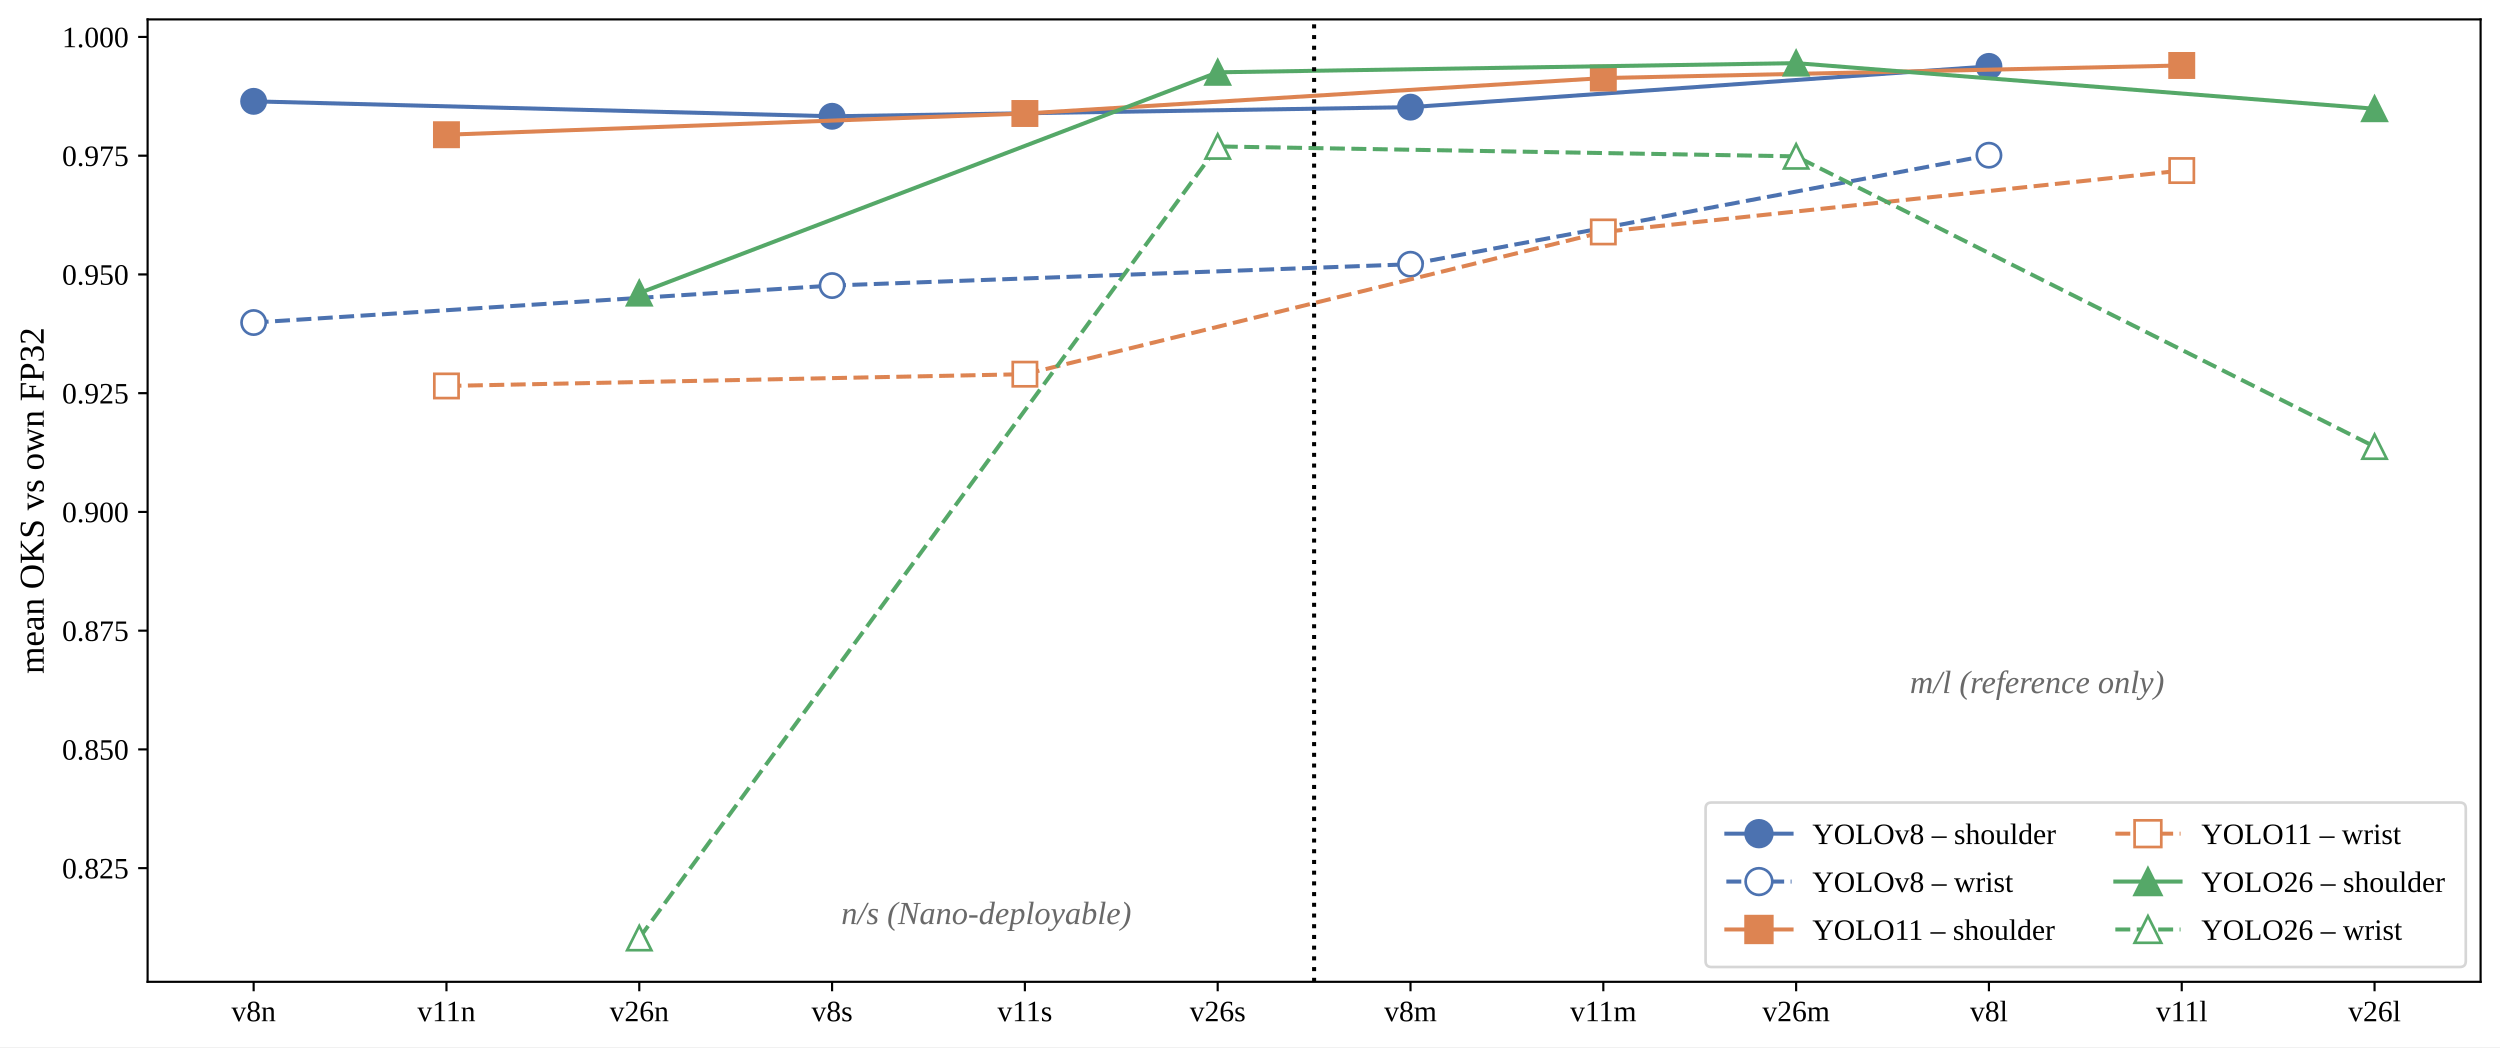
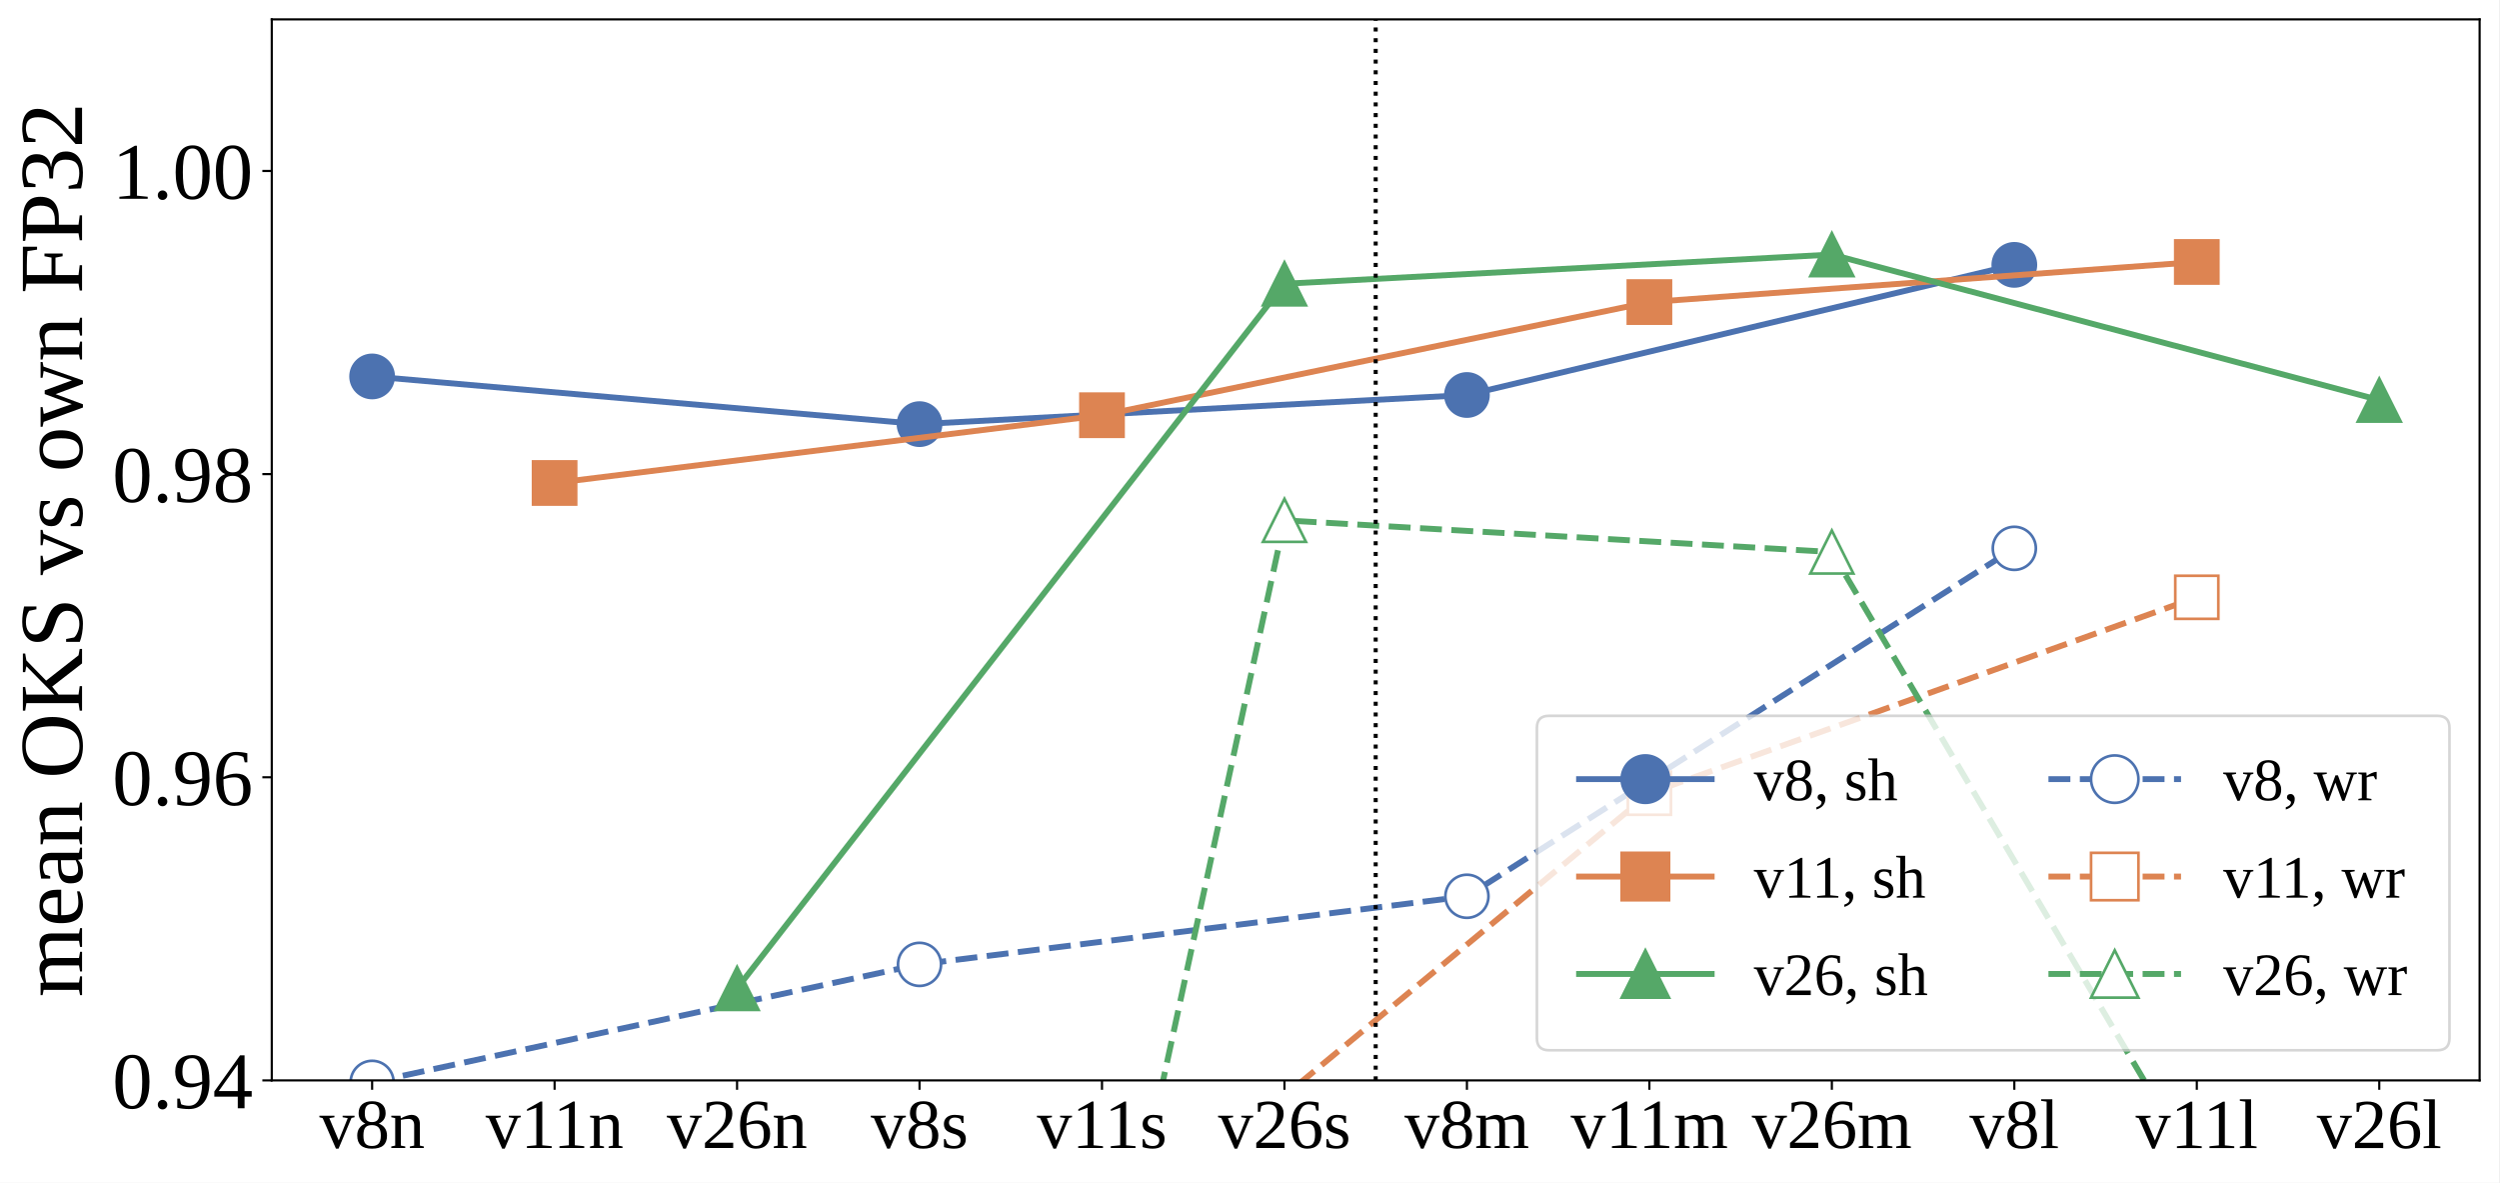
- <svg xmlns="http://www.w3.org/2000/svg" xmlns:xlink="http://www.w3.org/1999/xlink" width="927.63pt" height="388.518pt" viewBox="0 0 927.63 388.518" version="1.1">
+ <svg xmlns="http://www.w3.org/2000/svg" xmlns:xlink="http://www.w3.org/1999/xlink" width="928.481pt" height="439.227pt" viewBox="0 0 928.481 439.227" version="1.1">
  <defs>
    <style type="text/css">*{stroke-linejoin: round; stroke-linecap: butt}</style>
  </defs>
  <g id="figure_1">
    <g id="patch_1">
-       <path d="M 0 388.518  L 927.63 388.518  L 927.63 0  L 0 0  z " style="fill: #ffffff" />
+       <path d="M 0 439.227  L 928.481 439.227  L 928.481 0  L 0 0  z " style="fill: #ffffff" />
    </g>
    <g id="axes_1">
      <g id="patch_2">
-         <path d="M 54.769 364.306  L 920.43 364.306  L 920.43 7.2  L 54.769 7.2  z " style="fill: #ffffff" />
+         <path d="M 100.974 401.252  L 921.281 401.252  L 921.281 7.2  L 100.974 7.2  z " style="fill: #ffffff" />
      </g>
      <g id="matplotlib.axis_1">
        <g id="xtick_1">
          <g id="line2d_1">
            <defs>
-               <path id="m4a0e0782bc" d="M 0 0  L 0 3.5  " style="stroke: #000000; stroke-width: 0.8" />
+               <path id="m78ed66f712" d="M 0 0  L 0 3.5  " style="stroke: #000000; stroke-width: 0.8" />
            </defs>
            <g>
-               <use xlink:href="#m4a0e0782bc" x="94.118" y="364.306" style="stroke: #000000; stroke-width: 0.8" />
+               <use xlink:href="#m78ed66f712" x="138.26" y="401.252" style="stroke: #000000; stroke-width: 0.8" />
            </g>
          </g>
          <g id="text_1">
-             <text style="font-size: 11px; font-family: 'Times New Roman'; text-anchor: middle" x="94.118" y="378.933" transform="rotate(-0 94.11755 378.9329)">v8n</text>
+             <text style="font-size: 26.12px; font-family: 'Times New Roman'; text-anchor: middle" x="138.26" y="426.363" transform="rotate(-0 138.2605 426.3627)">v8n</text>
          </g>
        </g>
        <g id="xtick_2">
          <g id="line2d_2">
            <g>
-               <use xlink:href="#m4a0e0782bc" x="165.66" y="364.306" style="stroke: #000000; stroke-width: 0.8" />
+               <use xlink:href="#m78ed66f712" x="206.054" y="401.252" style="stroke: #000000; stroke-width: 0.8" />
            </g>
          </g>
          <g id="text_2">
-             <text style="font-size: 11px; font-family: 'Times New Roman'; text-anchor: middle" x="165.66" y="378.933" transform="rotate(-0 165.6598 378.9329)">v11n</text>
+             <text style="font-size: 26.12px; font-family: 'Times New Roman'; text-anchor: middle" x="206.054" y="426.363" transform="rotate(-0 206.0544 426.3627)">v11n</text>
          </g>
        </g>
        <g id="xtick_3">
          <g id="line2d_3">
            <g>
-               <use xlink:href="#m4a0e0782bc" x="237.202" y="364.306" style="stroke: #000000; stroke-width: 0.8" />
+               <use xlink:href="#m78ed66f712" x="273.848" y="401.252" style="stroke: #000000; stroke-width: 0.8" />
            </g>
          </g>
          <g id="text_3">
-             <text style="font-size: 11px; font-family: 'Times New Roman'; text-anchor: middle" x="237.202" y="378.933" transform="rotate(-0 237.202 378.9329)">v26n</text>
+             <text style="font-size: 26.12px; font-family: 'Times New Roman'; text-anchor: middle" x="273.848" y="426.363" transform="rotate(-0 273.8484 426.3627)">v26n</text>
          </g>
        </g>
        <g id="xtick_4">
          <g id="line2d_4">
            <g>
-               <use xlink:href="#m4a0e0782bc" x="308.744" y="364.306" style="stroke: #000000; stroke-width: 0.8" />
+               <use xlink:href="#m78ed66f712" x="341.642" y="401.252" style="stroke: #000000; stroke-width: 0.8" />
            </g>
          </g>
          <g id="text_4">
-             <text style="font-size: 11px; font-family: 'Times New Roman'; text-anchor: middle" x="308.744" y="378.933" transform="rotate(-0 308.7442 378.9329)">v8s</text>
+             <text style="font-size: 26.12px; font-family: 'Times New Roman'; text-anchor: middle" x="341.642" y="426.363" transform="rotate(-0 341.6423 426.3627)">v8s</text>
          </g>
        </g>
        <g id="xtick_5">
          <g id="line2d_5">
            <g>
-               <use xlink:href="#m4a0e0782bc" x="380.286" y="364.306" style="stroke: #000000; stroke-width: 0.8" />
+               <use xlink:href="#m78ed66f712" x="409.436" y="401.252" style="stroke: #000000; stroke-width: 0.8" />
            </g>
          </g>
          <g id="text_5">
-             <text style="font-size: 11px; font-family: 'Times New Roman'; text-anchor: middle" x="380.286" y="378.933" transform="rotate(-0 380.2864 378.9329)">v11s</text>
+             <text style="font-size: 26.12px; font-family: 'Times New Roman'; text-anchor: middle" x="409.436" y="426.363" transform="rotate(-0 409.4363 426.3627)">v11s</text>
          </g>
        </g>
        <g id="xtick_6">
          <g id="line2d_6">
            <g>
-               <use xlink:href="#m4a0e0782bc" x="451.829" y="364.306" style="stroke: #000000; stroke-width: 0.8" />
+               <use xlink:href="#m78ed66f712" x="477.23" y="401.252" style="stroke: #000000; stroke-width: 0.8" />
            </g>
          </g>
          <g id="text_6">
-             <text style="font-size: 11px; font-family: 'Times New Roman'; text-anchor: middle" x="451.829" y="378.933" transform="rotate(-0 451.8286 378.9329)">v26s</text>
+             <text style="font-size: 26.12px; font-family: 'Times New Roman'; text-anchor: middle" x="477.23" y="426.363" transform="rotate(-0 477.2302 426.3627)">v26s</text>
          </g>
        </g>
        <g id="xtick_7">
          <g id="line2d_7">
            <g>
-               <use xlink:href="#m4a0e0782bc" x="523.371" y="364.306" style="stroke: #000000; stroke-width: 0.8" />
+               <use xlink:href="#m78ed66f712" x="545.024" y="401.252" style="stroke: #000000; stroke-width: 0.8" />
            </g>
          </g>
          <g id="text_7">
-             <text style="font-size: 11px; font-family: 'Times New Roman'; text-anchor: middle" x="523.371" y="378.933" transform="rotate(-0 523.3708 378.9329)">v8m</text>
+             <text style="font-size: 26.12px; font-family: 'Times New Roman'; text-anchor: middle" x="545.024" y="426.363" transform="rotate(-0 545.0242 426.3627)">v8m</text>
          </g>
        </g>
        <g id="xtick_8">
          <g id="line2d_8">
            <g>
-               <use xlink:href="#m4a0e0782bc" x="594.913" y="364.306" style="stroke: #000000; stroke-width: 0.8" />
+               <use xlink:href="#m78ed66f712" x="612.818" y="401.252" style="stroke: #000000; stroke-width: 0.8" />
            </g>
          </g>
          <g id="text_8">
-             <text style="font-size: 11px; font-family: 'Times New Roman'; text-anchor: middle" x="594.913" y="378.933" transform="rotate(-0 594.913 378.9329)">v11m</text>
+             <text style="font-size: 26.12px; font-family: 'Times New Roman'; text-anchor: middle" x="612.818" y="426.363" transform="rotate(-0 612.8181 426.3627)">v11m</text>
          </g>
        </g>
        <g id="xtick_9">
          <g id="line2d_9">
            <g>
-               <use xlink:href="#m4a0e0782bc" x="666.455" y="364.306" style="stroke: #000000; stroke-width: 0.8" />
+               <use xlink:href="#m78ed66f712" x="680.612" y="401.252" style="stroke: #000000; stroke-width: 0.8" />
            </g>
          </g>
          <g id="text_9">
-             <text style="font-size: 11px; font-family: 'Times New Roman'; text-anchor: middle" x="666.455" y="378.933" transform="rotate(-0 666.4552 378.9329)">v26m</text>
+             <text style="font-size: 26.12px; font-family: 'Times New Roman'; text-anchor: middle" x="680.612" y="426.363" transform="rotate(-0 680.6121 426.3627)">v26m</text>
          </g>
        </g>
        <g id="xtick_10">
          <g id="line2d_10">
            <g>
-               <use xlink:href="#m4a0e0782bc" x="737.997" y="364.306" style="stroke: #000000; stroke-width: 0.8" />
+               <use xlink:href="#m78ed66f712" x="748.406" y="401.252" style="stroke: #000000; stroke-width: 0.8" />
            </g>
          </g>
          <g id="text_10">
-             <text style="font-size: 11px; font-family: 'Times New Roman'; text-anchor: middle" x="737.997" y="378.944" transform="rotate(-0 737.9974 378.9441)">v8l</text>
+             <text style="font-size: 26.12px; font-family: 'Times New Roman'; text-anchor: middle" x="748.406" y="426.389" transform="rotate(-0 748.406 426.3892)">v8l</text>
          </g>
        </g>
        <g id="xtick_11">
          <g id="line2d_11">
            <g>
-               <use xlink:href="#m4a0e0782bc" x="809.54" y="364.306" style="stroke: #000000; stroke-width: 0.8" />
+               <use xlink:href="#m78ed66f712" x="816.2" y="401.252" style="stroke: #000000; stroke-width: 0.8" />
            </g>
          </g>
          <g id="text_11">
-             <text style="font-size: 11px; font-family: 'Times New Roman'; text-anchor: middle" x="809.54" y="378.944" transform="rotate(-0 809.5396 378.9441)">v11l</text>
+             <text style="font-size: 26.12px; font-family: 'Times New Roman'; text-anchor: middle" x="816.2" y="426.389" transform="rotate(-0 816.2 426.3892)">v11l</text>
          </g>
        </g>
        <g id="xtick_12">
          <g id="line2d_12">
            <g>
-               <use xlink:href="#m4a0e0782bc" x="881.082" y="364.306" style="stroke: #000000; stroke-width: 0.8" />
+               <use xlink:href="#m78ed66f712" x="883.994" y="401.252" style="stroke: #000000; stroke-width: 0.8" />
            </g>
          </g>
          <g id="text_12">
-             <text style="font-size: 11px; font-family: 'Times New Roman'; text-anchor: middle" x="881.082" y="378.944" transform="rotate(-0 881.0818 378.9441)">v26l</text>
+             <text style="font-size: 26.12px; font-family: 'Times New Roman'; text-anchor: middle" x="883.994" y="426.389" transform="rotate(-0 883.9939 426.3892)">v26l</text>
          </g>
        </g>
      </g>
      <g id="matplotlib.axis_2">
        <g id="ytick_1">
          <g id="line2d_13">
            <defs>
-               <path id="m25122c33b8" d="M 0 0  L -3.5 0  " style="stroke: #000000; stroke-width: 0.8" />
+               <path id="m352b508675" d="M 0 0  L -3.5 0  " style="stroke: #000000; stroke-width: 0.8" />
            </defs>
            <g>
-               <use xlink:href="#m25122c33b8" x="54.769" y="322.125" style="stroke: #000000; stroke-width: 0.8" />
+               <use xlink:href="#m352b508675" x="100.974" y="401.252" style="stroke: #000000; stroke-width: 0.8" />
            </g>
          </g>
          <g id="text_13">
-             <text style="font-size: 11px; font-family: 'Times New Roman'; text-anchor: end" x="47.769" y="325.938" transform="rotate(-0 47.76934 325.9381)">0.825</text>
+             <text style="font-size: 29.852px; font-family: 'Times New Roman'; text-anchor: end" x="93.974" y="411.601" transform="rotate(-0 93.97378 411.601)">0.94</text>
          </g>
        </g>
        <g id="ytick_2">
          <g id="line2d_14">
            <g>
-               <use xlink:href="#m25122c33b8" x="54.769" y="278.066" style="stroke: #000000; stroke-width: 0.8" />
+               <use xlink:href="#m352b508675" x="100.974" y="288.666" style="stroke: #000000; stroke-width: 0.8" />
            </g>
          </g>
          <g id="text_14">
-             <text style="font-size: 11px; font-family: 'Times New Roman'; text-anchor: end" x="47.769" y="281.879" transform="rotate(-0 47.76934 281.8792)">0.850</text>
+             <text style="font-size: 29.852px; font-family: 'Times New Roman'; text-anchor: end" x="93.974" y="299.015" transform="rotate(-0 93.97378 299.0147)">0.96</text>
          </g>
        </g>
        <g id="ytick_3">
          <g id="line2d_15">
            <g>
-               <use xlink:href="#m25122c33b8" x="54.769" y="234.007" style="stroke: #000000; stroke-width: 0.8" />
+               <use xlink:href="#m352b508675" x="100.974" y="176.079" style="stroke: #000000; stroke-width: 0.8" />
            </g>
          </g>
          <g id="text_15">
-             <text style="font-size: 11px; font-family: 'Times New Roman'; text-anchor: end" x="47.769" y="237.82" transform="rotate(-0 47.76934 237.8203)">0.875</text>
+             <text style="font-size: 29.852px; font-family: 'Times New Roman'; text-anchor: end" x="93.974" y="186.428" transform="rotate(-0 93.97378 186.4284)">0.98</text>
          </g>
        </g>
        <g id="ytick_4">
          <g id="line2d_16">
            <g>
-               <use xlink:href="#m25122c33b8" x="54.769" y="189.948" style="stroke: #000000; stroke-width: 0.8" />
+               <use xlink:href="#m352b508675" x="100.974" y="63.493" style="stroke: #000000; stroke-width: 0.8" />
            </g>
          </g>
          <g id="text_16">
-             <text style="font-size: 11px; font-family: 'Times New Roman'; text-anchor: end" x="47.769" y="193.761" transform="rotate(-0 47.76934 193.7613)">0.900</text>
-           </g>
-         </g>
-         <g id="ytick_5">
-           <g id="line2d_17">
-             <g>
-               <use xlink:href="#m25122c33b8" x="54.769" y="145.889" style="stroke: #000000; stroke-width: 0.8" />
-             </g>
-           </g>
-           <g id="text_17">
-             <text style="font-size: 11px; font-family: 'Times New Roman'; text-anchor: end" x="47.769" y="149.702" transform="rotate(-0 47.76934 149.7024)">0.925</text>
-           </g>
-         </g>
-         <g id="ytick_6">
-           <g id="line2d_18">
-             <g>
-               <use xlink:href="#m25122c33b8" x="54.769" y="101.83" style="stroke: #000000; stroke-width: 0.8" />
-             </g>
-           </g>
-           <g id="text_18">
-             <text style="font-size: 11px; font-family: 'Times New Roman'; text-anchor: end" x="47.769" y="105.643" transform="rotate(-0 47.76934 105.6435)">0.950</text>
-           </g>
-         </g>
-         <g id="ytick_7">
-           <g id="line2d_19">
-             <g>
-               <use xlink:href="#m25122c33b8" x="54.769" y="57.771" style="stroke: #000000; stroke-width: 0.8" />
-             </g>
-           </g>
-           <g id="text_19">
-             <text style="font-size: 11px; font-family: 'Times New Roman'; text-anchor: end" x="47.769" y="61.585" transform="rotate(-0 47.76934 61.58454)">0.975</text>
-           </g>
-         </g>
-         <g id="ytick_8">
-           <g id="line2d_20">
-             <g>
-               <use xlink:href="#m25122c33b8" x="54.769" y="13.712" style="stroke: #000000; stroke-width: 0.8" />
-             </g>
-           </g>
-           <g id="text_20">
-             <text style="font-size: 11px; font-family: 'Times New Roman'; text-anchor: end" x="47.769" y="17.526" transform="rotate(-0 47.76934 17.52561)">1.000</text>
-           </g>
-         </g>
-         <g id="text_21">
-           <text style="font-size: 13px; font-family: 'Times New Roman'; text-anchor: middle" x="16.214" y="185.753" transform="rotate(-90 16.21367 185.753)">mean OKS vs own FP32</text>
+             <text style="font-size: 29.852px; font-family: 'Times New Roman'; text-anchor: end" x="93.974" y="73.842" transform="rotate(-0 93.97378 73.84214)">1.00</text>
+           </g>
+         </g>
+         <g id="text_17">
+           <text style="font-size: 33.583px; font-family: 'Times New Roman'; text-anchor: middle" x="30.485" y="204.226" transform="rotate(-90 30.48525 204.226)">mean OKS vs own FP32</text>
+         </g>
+       </g>
+       <g id="line2d_17">
+         <path d="M 138.26 139.808  L 341.642 157.521  L 545.024 146.702  L 748.406 98.372  " clip-path="url(#p0ae4dc052c)" style="fill: none; stroke: #4c72b0; stroke-width: 2.2; stroke-linecap: square" />
+         <defs>
+           <path id="m02bcd6963d" d="M 0 8  C 2.122 8 4.157 7.157 5.657 5.657  C 7.157 4.157 8 2.122 8 0  C 8 -2.122 7.157 -4.157 5.657 -5.657  C 4.157 -7.157 2.122 -8 0 -8  C -2.122 -8 -4.157 -7.157 -5.657 -5.657  C -7.157 -4.157 -8 -2.122 -8 0  C -8 2.122 -7.157 4.157 -5.657 5.657  C -4.157 7.157 -2.122 8 0 8  z " style="stroke: #4c72b0" />
+         </defs>
+         <g clip-path="url(#p0ae4dc052c)">
+           <use xlink:href="#m02bcd6963d" x="138.26" y="139.808" style="fill: #4c72b0; stroke: #4c72b0" />
+           <use xlink:href="#m02bcd6963d" x="341.642" y="157.521" style="fill: #4c72b0; stroke: #4c72b0" />
+           <use xlink:href="#m02bcd6963d" x="545.024" y="146.702" style="fill: #4c72b0; stroke: #4c72b0" />
+           <use xlink:href="#m02bcd6963d" x="748.406" y="98.372" style="fill: #4c72b0; stroke: #4c72b0" />
+         </g>
+       </g>
+       <g id="line2d_18">
+         <path d="M 138.26 401.976  L 341.642 358.16  L 545.024 332.87  L 748.406 203.65  " clip-path="url(#p0ae4dc052c)" style="fill: none; stroke-dasharray: 8.14,3.52; stroke-dashoffset: 0; stroke: #4c72b0; stroke-width: 2.2" />
+         <defs>
+           <path id="m8ff7e0dd7c" d="M 0 8  C 2.122 8 4.157 7.157 5.657 5.657  C 7.157 4.157 8 2.122 8 0  C 8 -2.122 7.157 -4.157 5.657 -5.657  C 4.157 -7.157 2.122 -8 0 -8  C -2.122 -8 -4.157 -7.157 -5.657 -5.657  C -7.157 -4.157 -8 -2.122 -8 0  C -8 2.122 -7.157 4.157 -5.657 5.657  C -4.157 7.157 -2.122 8 0 8  z " style="stroke: #4c72b0" />
+         </defs>
+         <g clip-path="url(#p0ae4dc052c)">
+           <use xlink:href="#m8ff7e0dd7c" x="138.26" y="401.976" style="fill: #ffffff; stroke: #4c72b0" />
+           <use xlink:href="#m8ff7e0dd7c" x="341.642" y="358.16" style="fill: #ffffff; stroke: #4c72b0" />
+           <use xlink:href="#m8ff7e0dd7c" x="545.024" y="332.87" style="fill: #ffffff; stroke: #4c72b0" />
+           <use xlink:href="#m8ff7e0dd7c" x="748.406" y="203.65" style="fill: #ffffff; stroke: #4c72b0" />
+         </g>
+       </g>
+       <g id="line2d_19">
+         <path d="M 206.054 179.376  L 409.436 154.211  L 612.818 112.192  L 816.2 97.295  " clip-path="url(#p0ae4dc052c)" style="fill: none; stroke: #dd8452; stroke-width: 2.2; stroke-linecap: square" />
+         <defs>
+           <path id="mebc91f55c9" d="M -8 8  L 8 8  L 8 -8  L -8 -8  z " style="stroke: #dd8452; stroke-linejoin: miter" />
+         </defs>
+         <g clip-path="url(#p0ae4dc052c)">
+           <use xlink:href="#mebc91f55c9" x="206.054" y="179.376" style="fill: #dd8452; stroke: #dd8452; stroke-linejoin: miter" />
+           <use xlink:href="#mebc91f55c9" x="409.436" y="154.211" style="fill: #dd8452; stroke: #dd8452; stroke-linejoin: miter" />
+           <use xlink:href="#mebc91f55c9" x="612.818" y="112.192" style="fill: #dd8452; stroke: #dd8452; stroke-linejoin: miter" />
+           <use xlink:href="#mebc91f55c9" x="816.2" y="97.295" style="fill: #dd8452; stroke: #dd8452; stroke-linejoin: miter" />
+         </g>
+       </g>
+       <g id="line2d_20">
+         <path d="M 437.136 440.227  L 612.818 294.605  L 816.2 221.834  " clip-path="url(#p0ae4dc052c)" style="fill: none; stroke-dasharray: 8.14,3.52; stroke-dashoffset: 0; stroke: #dd8452; stroke-width: 2.2" />
+         <defs>
+           <path id="md334fc475c" d="M -8 8  L 8 8  L 8 -8  L -8 -8  z " style="stroke: #dd8452; stroke-linejoin: miter" />
+         </defs>
+         <g clip-path="url(#p0ae4dc052c)">
+           <use xlink:href="#md334fc475c" x="206.054" y="477.134" style="fill: #ffffff; stroke: #dd8452; stroke-linejoin: miter" />
+           <use xlink:href="#md334fc475c" x="409.436" y="463.186" style="fill: #ffffff; stroke: #dd8452; stroke-linejoin: miter" />
+           <use xlink:href="#md334fc475c" x="612.818" y="294.605" style="fill: #ffffff; stroke: #dd8452; stroke-linejoin: miter" />
+           <use xlink:href="#md334fc475c" x="816.2" y="221.834" style="fill: #ffffff; stroke: #dd8452; stroke-linejoin: miter" />
        </g>
      </g>
      <g id="line2d_21">
-         <path d="M 94.118 37.604  L 308.744 43.149  L 523.371 39.762  L 737.997 24.632  " clip-path="url(#p7675727c27)" style="fill: none; stroke: #4c72b0; stroke-width: 1.5; stroke-linecap: square" />
-         <defs>
-           <path id="mc239f83db6" d="M 0 4.5  C 1.193 4.5 2.338 4.026 3.182 3.182  C 4.026 2.338 4.5 1.193 4.5 0  C 4.5 -1.193 4.026 -2.338 3.182 -3.182  C 2.338 -4.026 1.193 -4.5 0 -4.5  C -1.193 -4.5 -2.338 -4.026 -3.182 -3.182  C -4.026 -2.338 -4.5 -1.193 -4.5 0  C -4.5 1.193 -4.026 2.338 -3.182 3.182  C -2.338 4.026 -1.193 4.5 0 4.5  z " style="stroke: #4c72b0" />
-         </defs>
-         <g clip-path="url(#p7675727c27)">
-           <use xlink:href="#mc239f83db6" x="94.118" y="37.604" style="fill: #4c72b0; stroke: #4c72b0" />
-           <use xlink:href="#mc239f83db6" x="308.744" y="43.149" style="fill: #4c72b0; stroke: #4c72b0" />
-           <use xlink:href="#mc239f83db6" x="523.371" y="39.762" style="fill: #4c72b0; stroke: #4c72b0" />
-           <use xlink:href="#mc239f83db6" x="737.997" y="24.632" style="fill: #4c72b0; stroke: #4c72b0" />
+         <path d="M 273.848 367.078  L 477.23 105.394  L 680.612 94.541  L 883.994 148.578  " clip-path="url(#p0ae4dc052c)" style="fill: none; stroke: #55a868; stroke-width: 2.2; stroke-linecap: square" />
+         <defs>
+           <path id="m2ea8e6eccb" d="M 0 -8  L -8 8  L 8 8  z " style="stroke: #55a868; stroke-linejoin: miter" />
+         </defs>
+         <g clip-path="url(#p0ae4dc052c)">
+           <use xlink:href="#m2ea8e6eccb" x="273.848" y="367.078" style="fill: #55a868; stroke: #55a868; stroke-linejoin: miter" />
+           <use xlink:href="#m2ea8e6eccb" x="477.23" y="105.394" style="fill: #55a868; stroke: #55a868; stroke-linejoin: miter" />
+           <use xlink:href="#m2ea8e6eccb" x="680.612" y="94.541" style="fill: #55a868; stroke: #55a868; stroke-linejoin: miter" />
+           <use xlink:href="#m2ea8e6eccb" x="883.994" y="148.578" style="fill: #55a868; stroke: #55a868; stroke-linejoin: miter" />
        </g>
      </g>
      <g id="line2d_22">
-         <path d="M 94.118 119.68  L 308.744 105.963  L 523.371 98.045  L 737.997 57.591  " clip-path="url(#p7675727c27)" style="fill: none; stroke-dasharray: 5.55,2.4; stroke-dashoffset: 0; stroke: #4c72b0; stroke-width: 1.5" />
-         <defs>
-           <path id="mdb83d60b37" d="M 0 4.5  C 1.193 4.5 2.338 4.026 3.182 3.182  C 4.026 2.338 4.5 1.193 4.5 0  C 4.5 -1.193 4.026 -2.338 3.182 -3.182  C 2.338 -4.026 1.193 -4.5 0 -4.5  C -1.193 -4.5 -2.338 -4.026 -3.182 -3.182  C -4.026 -2.338 -4.5 -1.193 -4.5 0  C -4.5 1.193 -4.026 2.338 -3.182 3.182  C -2.338 4.026 -1.193 4.5 0 4.5  z " style="stroke: #4c72b0" />
-         </defs>
-         <g clip-path="url(#p7675727c27)">
-           <use xlink:href="#mdb83d60b37" x="94.118" y="119.68" style="fill: #ffffff; stroke: #4c72b0" />
-           <use xlink:href="#mdb83d60b37" x="308.744" y="105.963" style="fill: #ffffff; stroke: #4c72b0" />
-           <use xlink:href="#mdb83d60b37" x="523.371" y="98.045" style="fill: #ffffff; stroke: #4c72b0" />
-           <use xlink:href="#mdb83d60b37" x="737.997" y="57.591" style="fill: #ffffff; stroke: #4c72b0" />
+         <path d="M 423.694 440.227  L 477.23 193.248  L 680.612 205.013  L 819.668 440.227  " clip-path="url(#p0ae4dc052c)" style="fill: none; stroke-dasharray: 8.14,3.52; stroke-dashoffset: 0; stroke: #55a868; stroke-width: 2.2" />
+         <defs>
+           <path id="m37b0014910" d="M 0 -8  L -8 8  L 8 8  z " style="stroke: #55a868; stroke-linejoin: miter" />
+         </defs>
+         <g clip-path="url(#p0ae4dc052c)">
+           <use xlink:href="#m37b0014910" x="273.848" y="1131.51" style="fill: #ffffff; stroke: #55a868; stroke-linejoin: miter" />
+           <use xlink:href="#m37b0014910" x="477.23" y="193.248" style="fill: #ffffff; stroke: #55a868; stroke-linejoin: miter" />
+           <use xlink:href="#m37b0014910" x="680.612" y="205.013" style="fill: #ffffff; stroke: #55a868; stroke-linejoin: miter" />
+           <use xlink:href="#m37b0014910" x="883.994" y="549.035" style="fill: #ffffff; stroke: #55a868; stroke-linejoin: miter" />
        </g>
      </g>
      <g id="line2d_23">
-         <path d="M 165.66 49.991  L 380.286 42.113  L 594.913 28.958  L 809.54 24.294  " clip-path="url(#p7675727c27)" style="fill: none; stroke: #dd8452; stroke-width: 1.5; stroke-linecap: square" />
-         <defs>
-           <path id="m699d956300" d="M -4.5 4.5  L 4.5 4.5  L 4.5 -4.5  L -4.5 -4.5  z " style="stroke: #dd8452; stroke-linejoin: miter" />
-         </defs>
-         <g clip-path="url(#p7675727c27)">
-           <use xlink:href="#m699d956300" x="165.66" y="49.991" style="fill: #dd8452; stroke: #dd8452; stroke-linejoin: miter" />
-           <use xlink:href="#m699d956300" x="380.286" y="42.113" style="fill: #dd8452; stroke: #dd8452; stroke-linejoin: miter" />
-           <use xlink:href="#m699d956300" x="594.913" y="28.958" style="fill: #dd8452; stroke: #dd8452; stroke-linejoin: miter" />
-           <use xlink:href="#m699d956300" x="809.54" y="24.294" style="fill: #dd8452; stroke: #dd8452; stroke-linejoin: miter" />
-         </g>
-       </g>
-       <g id="line2d_24">
-         <path d="M 165.66 143.21  L 380.286 138.843  L 594.913 86.066  L 809.54 63.283  " clip-path="url(#p7675727c27)" style="fill: none; stroke-dasharray: 5.55,2.4; stroke-dashoffset: 0; stroke: #dd8452; stroke-width: 1.5" />
-         <defs>
-           <path id="mc8f04b59ec" d="M -4.5 4.5  L 4.5 4.5  L 4.5 -4.5  L -4.5 -4.5  z " style="stroke: #dd8452; stroke-linejoin: miter" />
-         </defs>
-         <g clip-path="url(#p7675727c27)">
-           <use xlink:href="#mc8f04b59ec" x="165.66" y="143.21" style="fill: #ffffff; stroke: #dd8452; stroke-linejoin: miter" />
-           <use xlink:href="#mc8f04b59ec" x="380.286" y="138.843" style="fill: #ffffff; stroke: #dd8452; stroke-linejoin: miter" />
-           <use xlink:href="#mc8f04b59ec" x="594.913" y="86.066" style="fill: #ffffff; stroke: #dd8452; stroke-linejoin: miter" />
-           <use xlink:href="#mc8f04b59ec" x="809.54" y="63.283" style="fill: #ffffff; stroke: #dd8452; stroke-linejoin: miter" />
-         </g>
-       </g>
-       <g id="line2d_25">
-         <path d="M 237.202 108.755  L 451.829 26.83  L 666.455 23.432  L 881.082 40.349  " clip-path="url(#p7675727c27)" style="fill: none; stroke: #55a868; stroke-width: 1.5; stroke-linecap: square" />
-         <defs>
-           <path id="ma83e820798" d="M 0 -4.5  L -4.5 4.5  L 4.5 4.5  z " style="stroke: #55a868; stroke-linejoin: miter" />
-         </defs>
-         <g clip-path="url(#p7675727c27)">
-           <use xlink:href="#ma83e820798" x="237.202" y="108.755" style="fill: #55a868; stroke: #55a868; stroke-linejoin: miter" />
-           <use xlink:href="#ma83e820798" x="451.829" y="26.83" style="fill: #55a868; stroke: #55a868; stroke-linejoin: miter" />
-           <use xlink:href="#ma83e820798" x="666.455" y="23.432" style="fill: #55a868; stroke: #55a868; stroke-linejoin: miter" />
-           <use xlink:href="#ma83e820798" x="881.082" y="40.349" style="fill: #55a868; stroke: #55a868; stroke-linejoin: miter" />
-         </g>
-       </g>
-       <g id="line2d_26">
-         <path d="M 237.202 348.074  L 451.829 54.334  L 666.455 58.017  L 881.082 165.72  " clip-path="url(#p7675727c27)" style="fill: none; stroke-dasharray: 5.55,2.4; stroke-dashoffset: 0; stroke: #55a868; stroke-width: 1.5" />
-         <defs>
-           <path id="m0768d0421a" d="M 0 -4.5  L -4.5 4.5  L 4.5 4.5  z " style="stroke: #55a868; stroke-linejoin: miter" />
-         </defs>
-         <g clip-path="url(#p7675727c27)">
-           <use xlink:href="#m0768d0421a" x="237.202" y="348.074" style="fill: #ffffff; stroke: #55a868; stroke-linejoin: miter" />
-           <use xlink:href="#m0768d0421a" x="451.829" y="54.334" style="fill: #ffffff; stroke: #55a868; stroke-linejoin: miter" />
-           <use xlink:href="#m0768d0421a" x="666.455" y="58.017" style="fill: #ffffff; stroke: #55a868; stroke-linejoin: miter" />
-           <use xlink:href="#m0768d0421a" x="881.082" y="165.72" style="fill: #ffffff; stroke: #55a868; stroke-linejoin: miter" />
-         </g>
-       </g>
-       <g id="line2d_27">
-         <path d="M 487.6 364.306  L 487.6 7.2  " clip-path="url(#p7675727c27)" style="fill: none; stroke-dasharray: 1.5,2.475; stroke-dashoffset: 0; stroke: #000000; stroke-width: 1.5" />
+         <path d="M 511.127 401.252  L 511.127 7.2  " clip-path="url(#p0ae4dc052c)" style="fill: none; stroke-dasharray: 1.5,2.475; stroke-dashoffset: 0; stroke: #000000; stroke-width: 1.5" />
      </g>
      <g id="patch_3">
-         <path d="M 54.769 364.306  L 54.769 7.2  " style="fill: none; stroke: #000000; stroke-width: 0.8; stroke-linejoin: miter; stroke-linecap: square" />
+         <path d="M 100.974 401.252  L 100.974 7.2  " style="fill: none; stroke: #000000; stroke-width: 0.8; stroke-linejoin: miter; stroke-linecap: square" />
      </g>
      <g id="patch_4">
-         <path d="M 920.43 364.306  L 920.43 7.2  " style="fill: none; stroke: #000000; stroke-width: 0.8; stroke-linejoin: miter; stroke-linecap: square" />
+         <path d="M 921.281 401.252  L 921.281 7.2  " style="fill: none; stroke: #000000; stroke-width: 0.8; stroke-linejoin: miter; stroke-linecap: square" />
      </g>
      <g id="patch_5">
-         <path d="M 54.769 364.306  L 920.43 364.306  " style="fill: none; stroke: #000000; stroke-width: 0.8; stroke-linejoin: miter; stroke-linecap: square" />
+         <path d="M 100.974 401.252  L 921.281 401.252  " style="fill: none; stroke: #000000; stroke-width: 0.8; stroke-linejoin: miter; stroke-linecap: square" />
      </g>
      <g id="patch_6">
-         <path d="M 54.769 7.2  L 920.43 7.2  " style="fill: none; stroke: #000000; stroke-width: 0.8; stroke-linejoin: miter; stroke-linecap: square" />
-       </g>
-       <g id="text_22">
-         <text style="font-style: italic; font-size: 12px; font-family: 'Times New Roman'; text-anchor: middle; fill: #696969" x="365.978" y="342.88" transform="rotate(-0 365.9779 342.8796)">n/s (Nano-deployable)</text>
-       </g>
-       <g id="text_23">
-         <text style="font-style: italic; font-size: 12px; font-family: 'Times New Roman'; text-anchor: middle; fill: #696969" x="755.883" y="257.174" transform="rotate(-0 755.8829 257.1742)">m/l (reference only)</text>
+         <path d="M 100.974 7.2  L 921.281 7.2  " style="fill: none; stroke: #000000; stroke-width: 0.8; stroke-linejoin: miter; stroke-linecap: square" />
      </g>
      <g id="legend_1">
        <g id="patch_7">
-           <path d="M 635.062 358.806  L 912.73 358.806  Q 914.93 358.806 914.93 356.606  L 914.93 299.984  Q 914.93 297.784 912.73 297.784  L 635.062 297.784  Q 632.862 297.784 632.862 299.984  L 632.862 356.606  Q 632.862 358.806 635.062 358.806  z " style="fill: #ffffff; opacity: 0.8; stroke: #cccccc; stroke-linejoin: miter" />
+           <path d="M 575.499 390.058  L 905.608 390.058  Q 910.086 390.058 910.086 385.58  L 910.086 270.334  Q 910.086 265.856 905.608 265.856  L 575.499 265.856  Q 571.021 265.856 571.021 270.334  L 571.021 385.58  Q 571.021 390.058 575.499 390.058  z " style="fill: #ffffff; opacity: 0.8; stroke: #cccccc; stroke-linejoin: miter" />
+         </g>
+         <g id="line2d_24">
+           <path d="M 586.694 289.365  L 611.321 289.365  L 635.949 289.365  " style="fill: none; stroke: #4c72b0; stroke-width: 2.2; stroke-linecap: square" />
+           <defs>
+             <path id="mf6e6fe4c48" d="M 0 8.8  C 2.334 8.8 4.572 7.873 6.223 6.223  C 7.873 4.572 8.8 2.334 8.8 0  C 8.8 -2.334 7.873 -4.572 6.223 -6.223  C 4.572 -7.873 2.334 -8.8 0 -8.8  C -2.334 -8.8 -4.572 -7.873 -6.223 -6.223  C -7.873 -4.572 -8.8 -2.334 -8.8 0  C -8.8 2.334 -7.873 4.572 -6.223 6.223  C -4.572 7.873 -2.334 8.8 0 8.8  z " style="stroke: #4c72b0" />
+           </defs>
+           <g>
+             <use xlink:href="#mf6e6fe4c48" x="611.321" y="289.365" style="fill: #4c72b0; stroke: #4c72b0" />
+           </g>
+         </g>
+         <g id="text_18">
+           <text style="font-size: 22.389px; font-family: 'Times New Roman'; text-anchor: start" x="651.621" y="297.201" transform="rotate(-0 651.6212 297.2008)">v8, sh</text>
+         </g>
+         <g id="line2d_25">
+           <path d="M 586.694 325.541  L 611.321 325.541  L 635.949 325.541  " style="fill: none; stroke: #dd8452; stroke-width: 2.2; stroke-linecap: square" />
+           <defs>
+             <path id="m2ce1960eb0" d="M -8.8 8.8  L 8.8 8.8  L 8.8 -8.8  L -8.8 -8.8  z " style="stroke: #dd8452; stroke-linejoin: miter" />
+           </defs>
+           <g>
+             <use xlink:href="#m2ce1960eb0" x="611.321" y="325.541" style="fill: #dd8452; stroke: #dd8452; stroke-linejoin: miter" />
+           </g>
+         </g>
+         <g id="text_19">
+           <text style="font-size: 22.389px; font-family: 'Times New Roman'; text-anchor: start" x="651.621" y="333.377" transform="rotate(-0 651.6212 333.3771)">v11, sh</text>
+         </g>
+         <g id="line2d_26">
+           <path d="M 586.694 361.717  L 611.321 361.717  L 635.949 361.717  " style="fill: none; stroke: #55a868; stroke-width: 2.2; stroke-linecap: square" />
+           <defs>
+             <path id="m574088ecd9" d="M 0 -8.8  L -8.8 8.8  L 8.8 8.8  z " style="stroke: #55a868; stroke-linejoin: miter" />
+           </defs>
+           <g>
+             <use xlink:href="#m574088ecd9" x="611.321" y="361.717" style="fill: #55a868; stroke: #55a868; stroke-linejoin: miter" />
+           </g>
+         </g>
+         <g id="text_20">
+           <text style="font-size: 22.389px; font-family: 'Times New Roman'; text-anchor: start" x="651.621" y="369.553" transform="rotate(-0 651.6212 369.5534)">v26, sh</text>
+         </g>
+         <g id="line2d_27">
+           <path d="M 761.085 289.365  L 785.713 289.365  L 810.34 289.365  " style="fill: none; stroke-dasharray: 8.14,3.52; stroke-dashoffset: 0; stroke: #4c72b0; stroke-width: 2.2" />
+           <defs>
+             <path id="m670888246c" d="M 0 8.8  C 2.334 8.8 4.572 7.873 6.223 6.223  C 7.873 4.572 8.8 2.334 8.8 0  C 8.8 -2.334 7.873 -4.572 6.223 -6.223  C 4.572 -7.873 2.334 -8.8 0 -8.8  C -2.334 -8.8 -4.572 -7.873 -6.223 -6.223  C -7.873 -4.572 -8.8 -2.334 -8.8 0  C -8.8 2.334 -7.873 4.572 -6.223 6.223  C -4.572 7.873 -2.334 8.8 0 8.8  z " style="stroke: #4c72b0" />
+           </defs>
+           <g>
+             <use xlink:href="#m670888246c" x="785.713" y="289.365" style="fill: #ffffff; stroke: #4c72b0" />
+           </g>
+         </g>
+         <g id="text_21">
+           <text style="font-size: 22.389px; font-family: 'Times New Roman'; text-anchor: start" x="826.013" y="297.201" transform="rotate(-0 826.0126 297.2008)">v8, wr</text>
        </g>
        <g id="line2d_28">
-           <path d="M 640.562 309.334  L 652.663 309.334  L 664.763 309.334  " style="fill: none; stroke: #4c72b0; stroke-width: 1.5; stroke-linecap: square" />
-           <defs>
-             <path id="m7d35149c7a" d="M 0 4.95  C 1.313 4.95 2.572 4.428 3.5 3.5  C 4.428 2.572 4.95 1.313 4.95 0  C 4.95 -1.313 4.428 -2.572 3.5 -3.5  C 2.572 -4.428 1.313 -4.95 0 -4.95  C -1.313 -4.95 -2.572 -4.428 -3.5 -3.5  C -4.428 -2.572 -4.95 -1.313 -4.95 0  C -4.95 1.313 -4.428 2.572 -3.5 3.5  C -2.572 4.428 -1.313 4.95 0 4.95  z " style="stroke: #4c72b0" />
-           </defs>
-           <g>
-             <use xlink:href="#m7d35149c7a" x="652.663" y="309.334" style="fill: #4c72b0; stroke: #4c72b0" />
-           </g>
-         </g>
-         <g id="text_24">
-           <text style="font-size: 11px; font-family: 'Times New Roman'; text-anchor: start" x="672.462" y="313.184" transform="rotate(-0 672.4625 313.1839)">YOLOv8 – shoulder</text>
+           <path d="M 761.085 325.541  L 785.713 325.541  L 810.34 325.541  " style="fill: none; stroke-dasharray: 8.14,3.52; stroke-dashoffset: 0; stroke: #dd8452; stroke-width: 2.2" />
+           <defs>
+             <path id="m70ec68b66d" d="M -8.8 8.8  L 8.8 8.8  L 8.8 -8.8  L -8.8 -8.8  z " style="stroke: #dd8452; stroke-linejoin: miter" />
+           </defs>
+           <g>
+             <use xlink:href="#m70ec68b66d" x="785.713" y="325.541" style="fill: #ffffff; stroke: #dd8452; stroke-linejoin: miter" />
+           </g>
+         </g>
+         <g id="text_22">
+           <text style="font-size: 22.389px; font-family: 'Times New Roman'; text-anchor: start" x="826.013" y="333.377" transform="rotate(-0 826.0126 333.3771)">v11, wr</text>
        </g>
        <g id="line2d_29">
-           <path d="M 640.562 327.108  L 652.663 327.108  L 664.763 327.108  " style="fill: none; stroke-dasharray: 5.55,2.4; stroke-dashoffset: 0; stroke: #4c72b0; stroke-width: 1.5" />
-           <defs>
-             <path id="m2e6fb8e491" d="M 0 4.95  C 1.313 4.95 2.572 4.428 3.5 3.5  C 4.428 2.572 4.95 1.313 4.95 0  C 4.95 -1.313 4.428 -2.572 3.5 -3.5  C 2.572 -4.428 1.313 -4.95 0 -4.95  C -1.313 -4.95 -2.572 -4.428 -3.5 -3.5  C -4.428 -2.572 -4.95 -1.313 -4.95 0  C -4.95 1.313 -4.428 2.572 -3.5 3.5  C -2.572 4.428 -1.313 4.95 0 4.95  z " style="stroke: #4c72b0" />
-           </defs>
-           <g>
-             <use xlink:href="#m2e6fb8e491" x="652.663" y="327.108" style="fill: #ffffff; stroke: #4c72b0" />
-           </g>
-         </g>
-         <g id="text_25">
-           <text style="font-size: 11px; font-family: 'Times New Roman'; text-anchor: start" x="672.462" y="330.958" transform="rotate(-0 672.4625 330.9579)">YOLOv8 – wrist</text>
-         </g>
-         <g id="line2d_30">
-           <path d="M 640.562 344.882  L 652.663 344.882  L 664.763 344.882  " style="fill: none; stroke: #dd8452; stroke-width: 1.5; stroke-linecap: square" />
-           <defs>
-             <path id="m8d946923eb" d="M -4.95 4.95  L 4.95 4.95  L 4.95 -4.95  L -4.95 -4.95  z " style="stroke: #dd8452; stroke-linejoin: miter" />
-           </defs>
-           <g>
-             <use xlink:href="#m8d946923eb" x="652.663" y="344.882" style="fill: #dd8452; stroke: #dd8452; stroke-linejoin: miter" />
-           </g>
-         </g>
-         <g id="text_26">
-           <text style="font-size: 11px; font-family: 'Times New Roman'; text-anchor: start" x="672.462" y="348.732" transform="rotate(-0 672.4625 348.732)">YOLO11 – shoulder</text>
-         </g>
-         <g id="line2d_31">
-           <path d="M 784.896 309.334  L 796.996 309.334  L 809.096 309.334  " style="fill: none; stroke-dasharray: 5.55,2.4; stroke-dashoffset: 0; stroke: #dd8452; stroke-width: 1.5" />
-           <defs>
-             <path id="mf8fc41f93a" d="M -4.95 4.95  L 4.95 4.95  L 4.95 -4.95  L -4.95 -4.95  z " style="stroke: #dd8452; stroke-linejoin: miter" />
-           </defs>
-           <g>
-             <use xlink:href="#mf8fc41f93a" x="796.996" y="309.334" style="fill: #ffffff; stroke: #dd8452; stroke-linejoin: miter" />
-           </g>
-         </g>
-         <g id="text_27">
-           <text style="font-size: 11px; font-family: 'Times New Roman'; text-anchor: start" x="816.796" y="313.184" transform="rotate(-0 816.7962 313.1839)">YOLO11 – wrist</text>
-         </g>
-         <g id="line2d_32">
-           <path d="M 784.896 327.108  L 796.996 327.108  L 809.096 327.108  " style="fill: none; stroke: #55a868; stroke-width: 1.5; stroke-linecap: square" />
-           <defs>
-             <path id="mc77e600c63" d="M 0 -4.95  L -4.95 4.95  L 4.95 4.95  z " style="stroke: #55a868; stroke-linejoin: miter" />
-           </defs>
-           <g>
-             <use xlink:href="#mc77e600c63" x="796.996" y="327.108" style="fill: #55a868; stroke: #55a868; stroke-linejoin: miter" />
-           </g>
-         </g>
-         <g id="text_28">
-           <text style="font-size: 11px; font-family: 'Times New Roman'; text-anchor: start" x="816.796" y="330.958" transform="rotate(-0 816.7962 330.9579)">YOLO26 – shoulder</text>
-         </g>
-         <g id="line2d_33">
-           <path d="M 784.896 344.882  L 796.996 344.882  L 809.096 344.882  " style="fill: none; stroke-dasharray: 5.55,2.4; stroke-dashoffset: 0; stroke: #55a868; stroke-width: 1.5" />
-           <defs>
-             <path id="m95f0e02195" d="M 0 -4.95  L -4.95 4.95  L 4.95 4.95  z " style="stroke: #55a868; stroke-linejoin: miter" />
-           </defs>
-           <g>
-             <use xlink:href="#m95f0e02195" x="796.996" y="344.882" style="fill: #ffffff; stroke: #55a868; stroke-linejoin: miter" />
-           </g>
-         </g>
-         <g id="text_29">
-           <text style="font-size: 11px; font-family: 'Times New Roman'; text-anchor: start" x="816.796" y="348.732" transform="rotate(-0 816.7962 348.732)">YOLO26 – wrist</text>
+           <path d="M 761.085 361.717  L 785.713 361.717  L 810.34 361.717  " style="fill: none; stroke-dasharray: 8.14,3.52; stroke-dashoffset: 0; stroke: #55a868; stroke-width: 2.2" />
+           <defs>
+             <path id="m148841f1f6" d="M 0 -8.8  L -8.8 8.8  L 8.8 8.8  z " style="stroke: #55a868; stroke-linejoin: miter" />
+           </defs>
+           <g>
+             <use xlink:href="#m148841f1f6" x="785.713" y="361.717" style="fill: #ffffff; stroke: #55a868; stroke-linejoin: miter" />
+           </g>
+         </g>
+         <g id="text_23">
+           <text style="font-size: 22.389px; font-family: 'Times New Roman'; text-anchor: start" x="826.013" y="369.553" transform="rotate(-0 826.0126 369.5534)">v26, wr</text>
        </g>
      </g>
    </g>
  </g>
  <defs>
-     <clipPath id="p7675727c27">
-       <rect x="54.769" y="7.2" width="865.661" height="357.106" />
+     <clipPath id="p0ae4dc052c">
+       <rect x="100.974" y="7.2" width="820.307" height="394.052" />
    </clipPath>
  </defs>
</svg>
